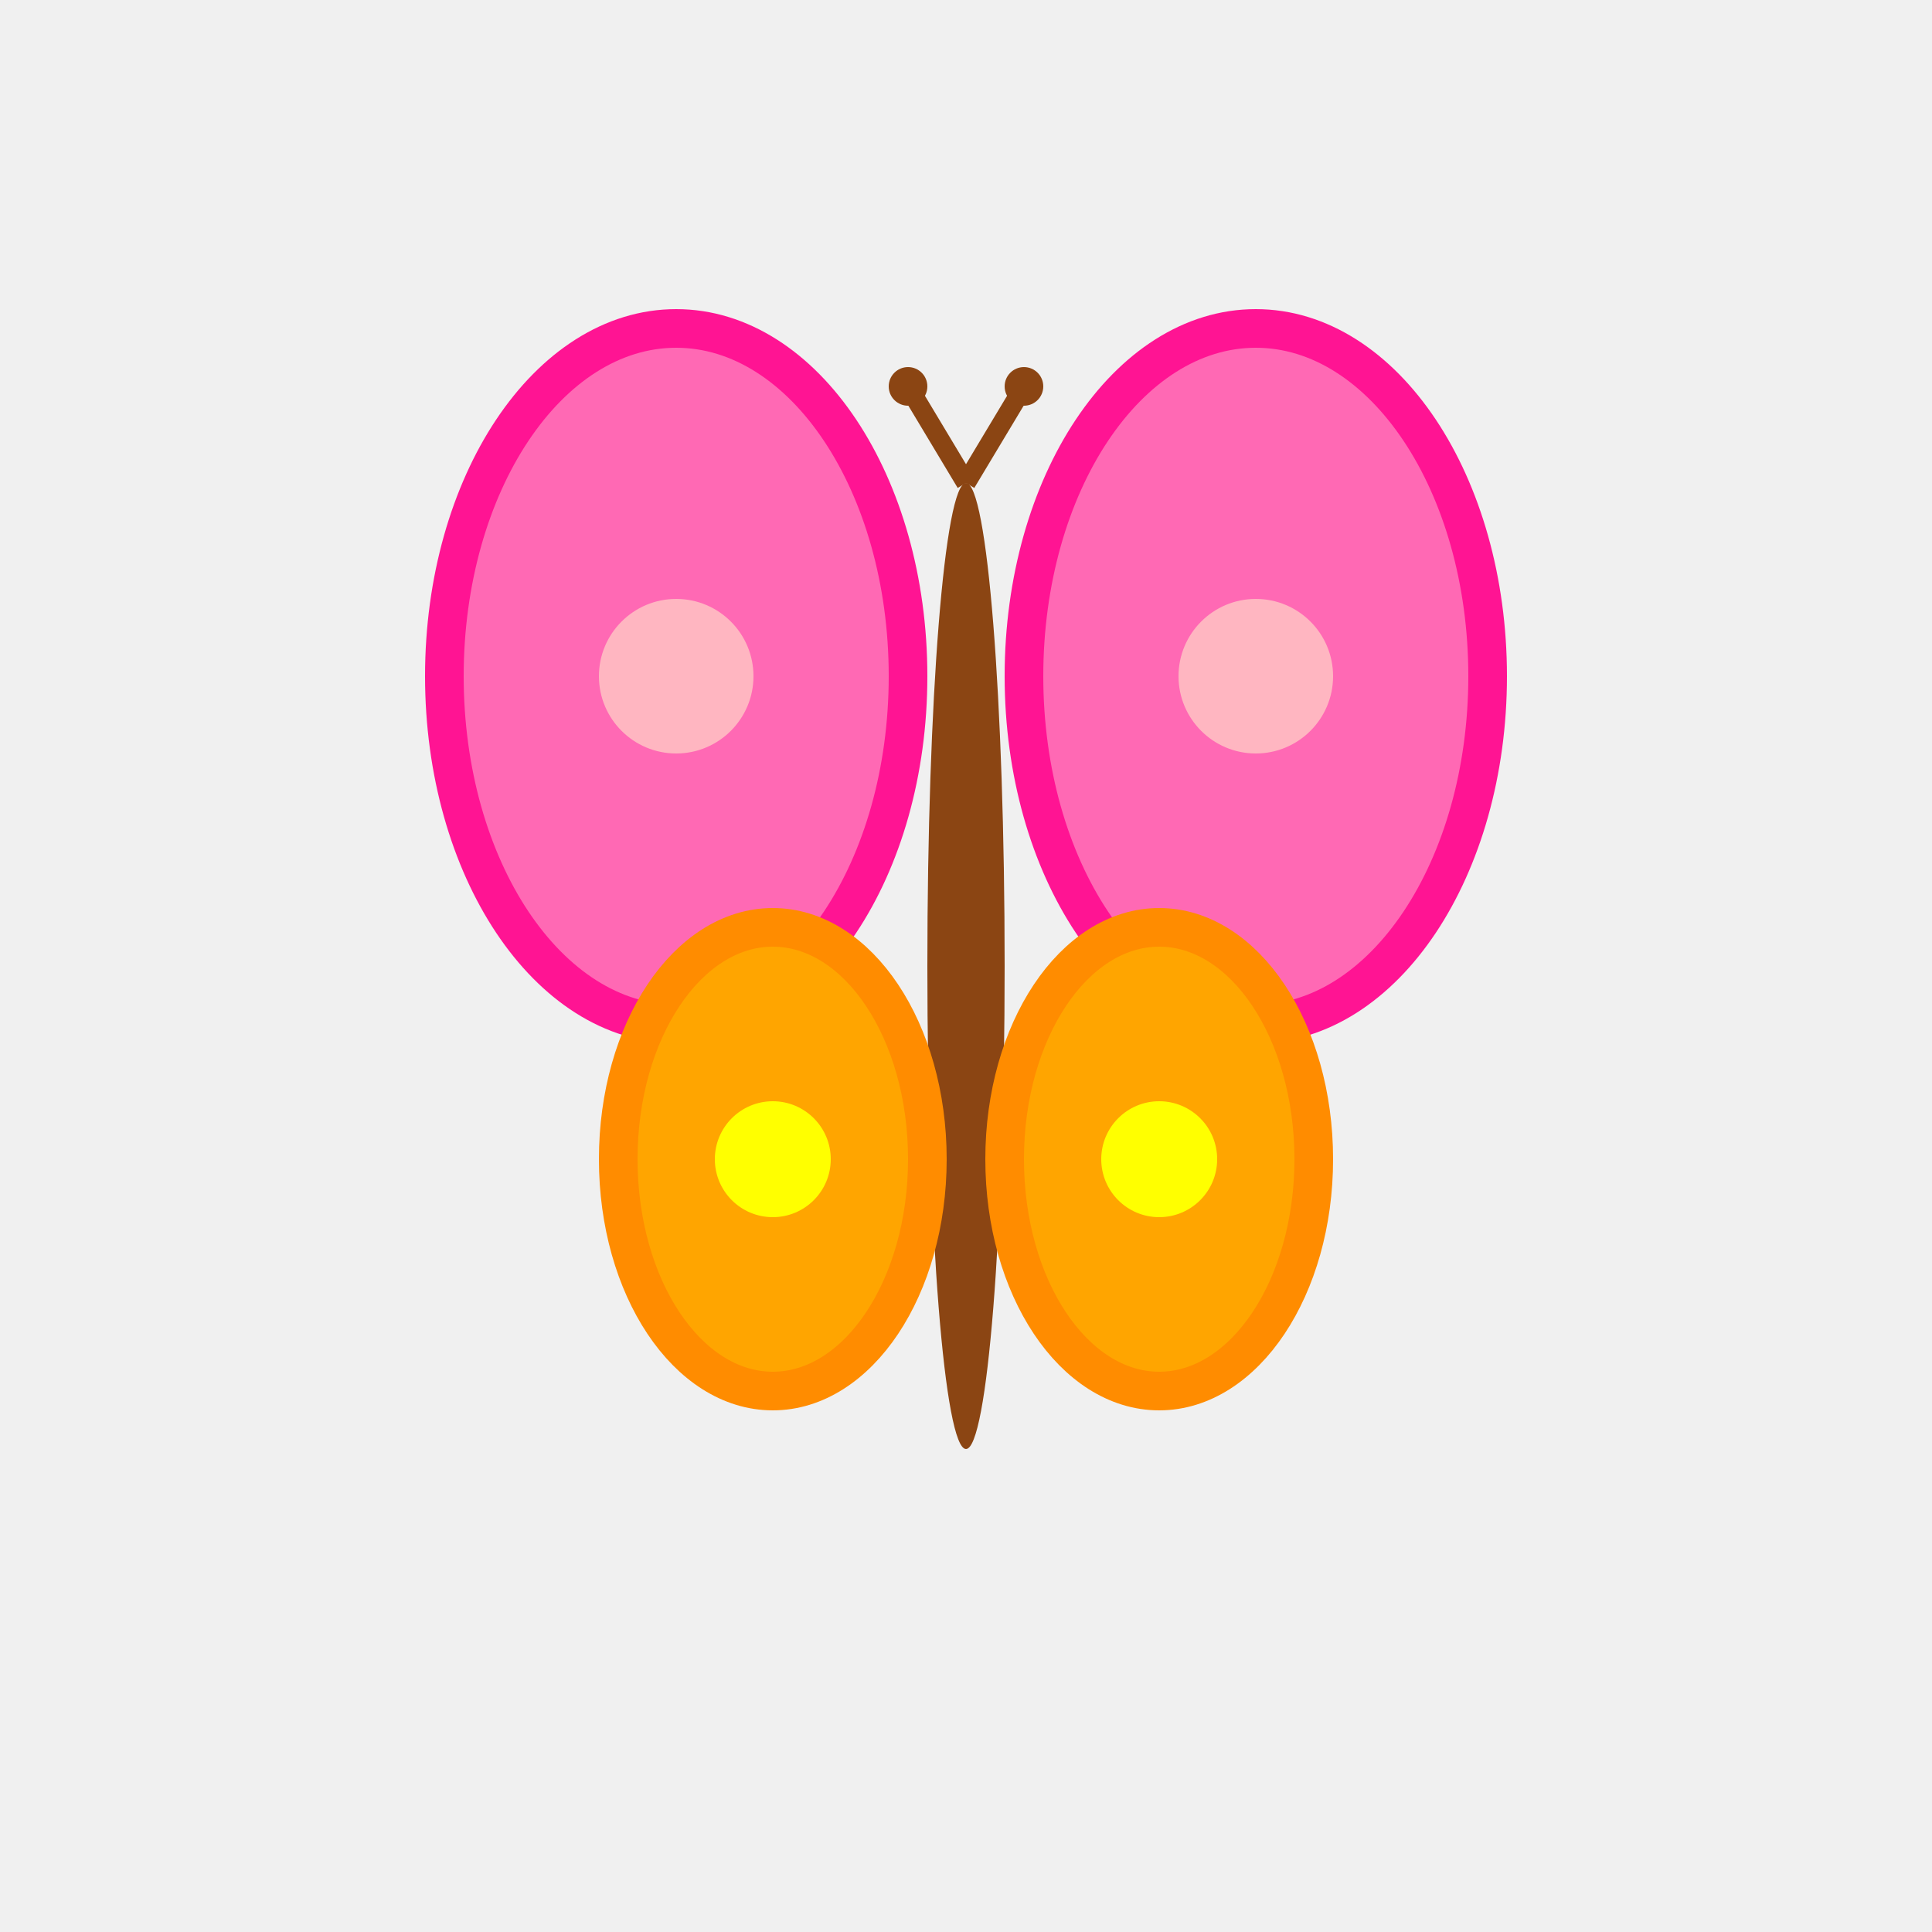
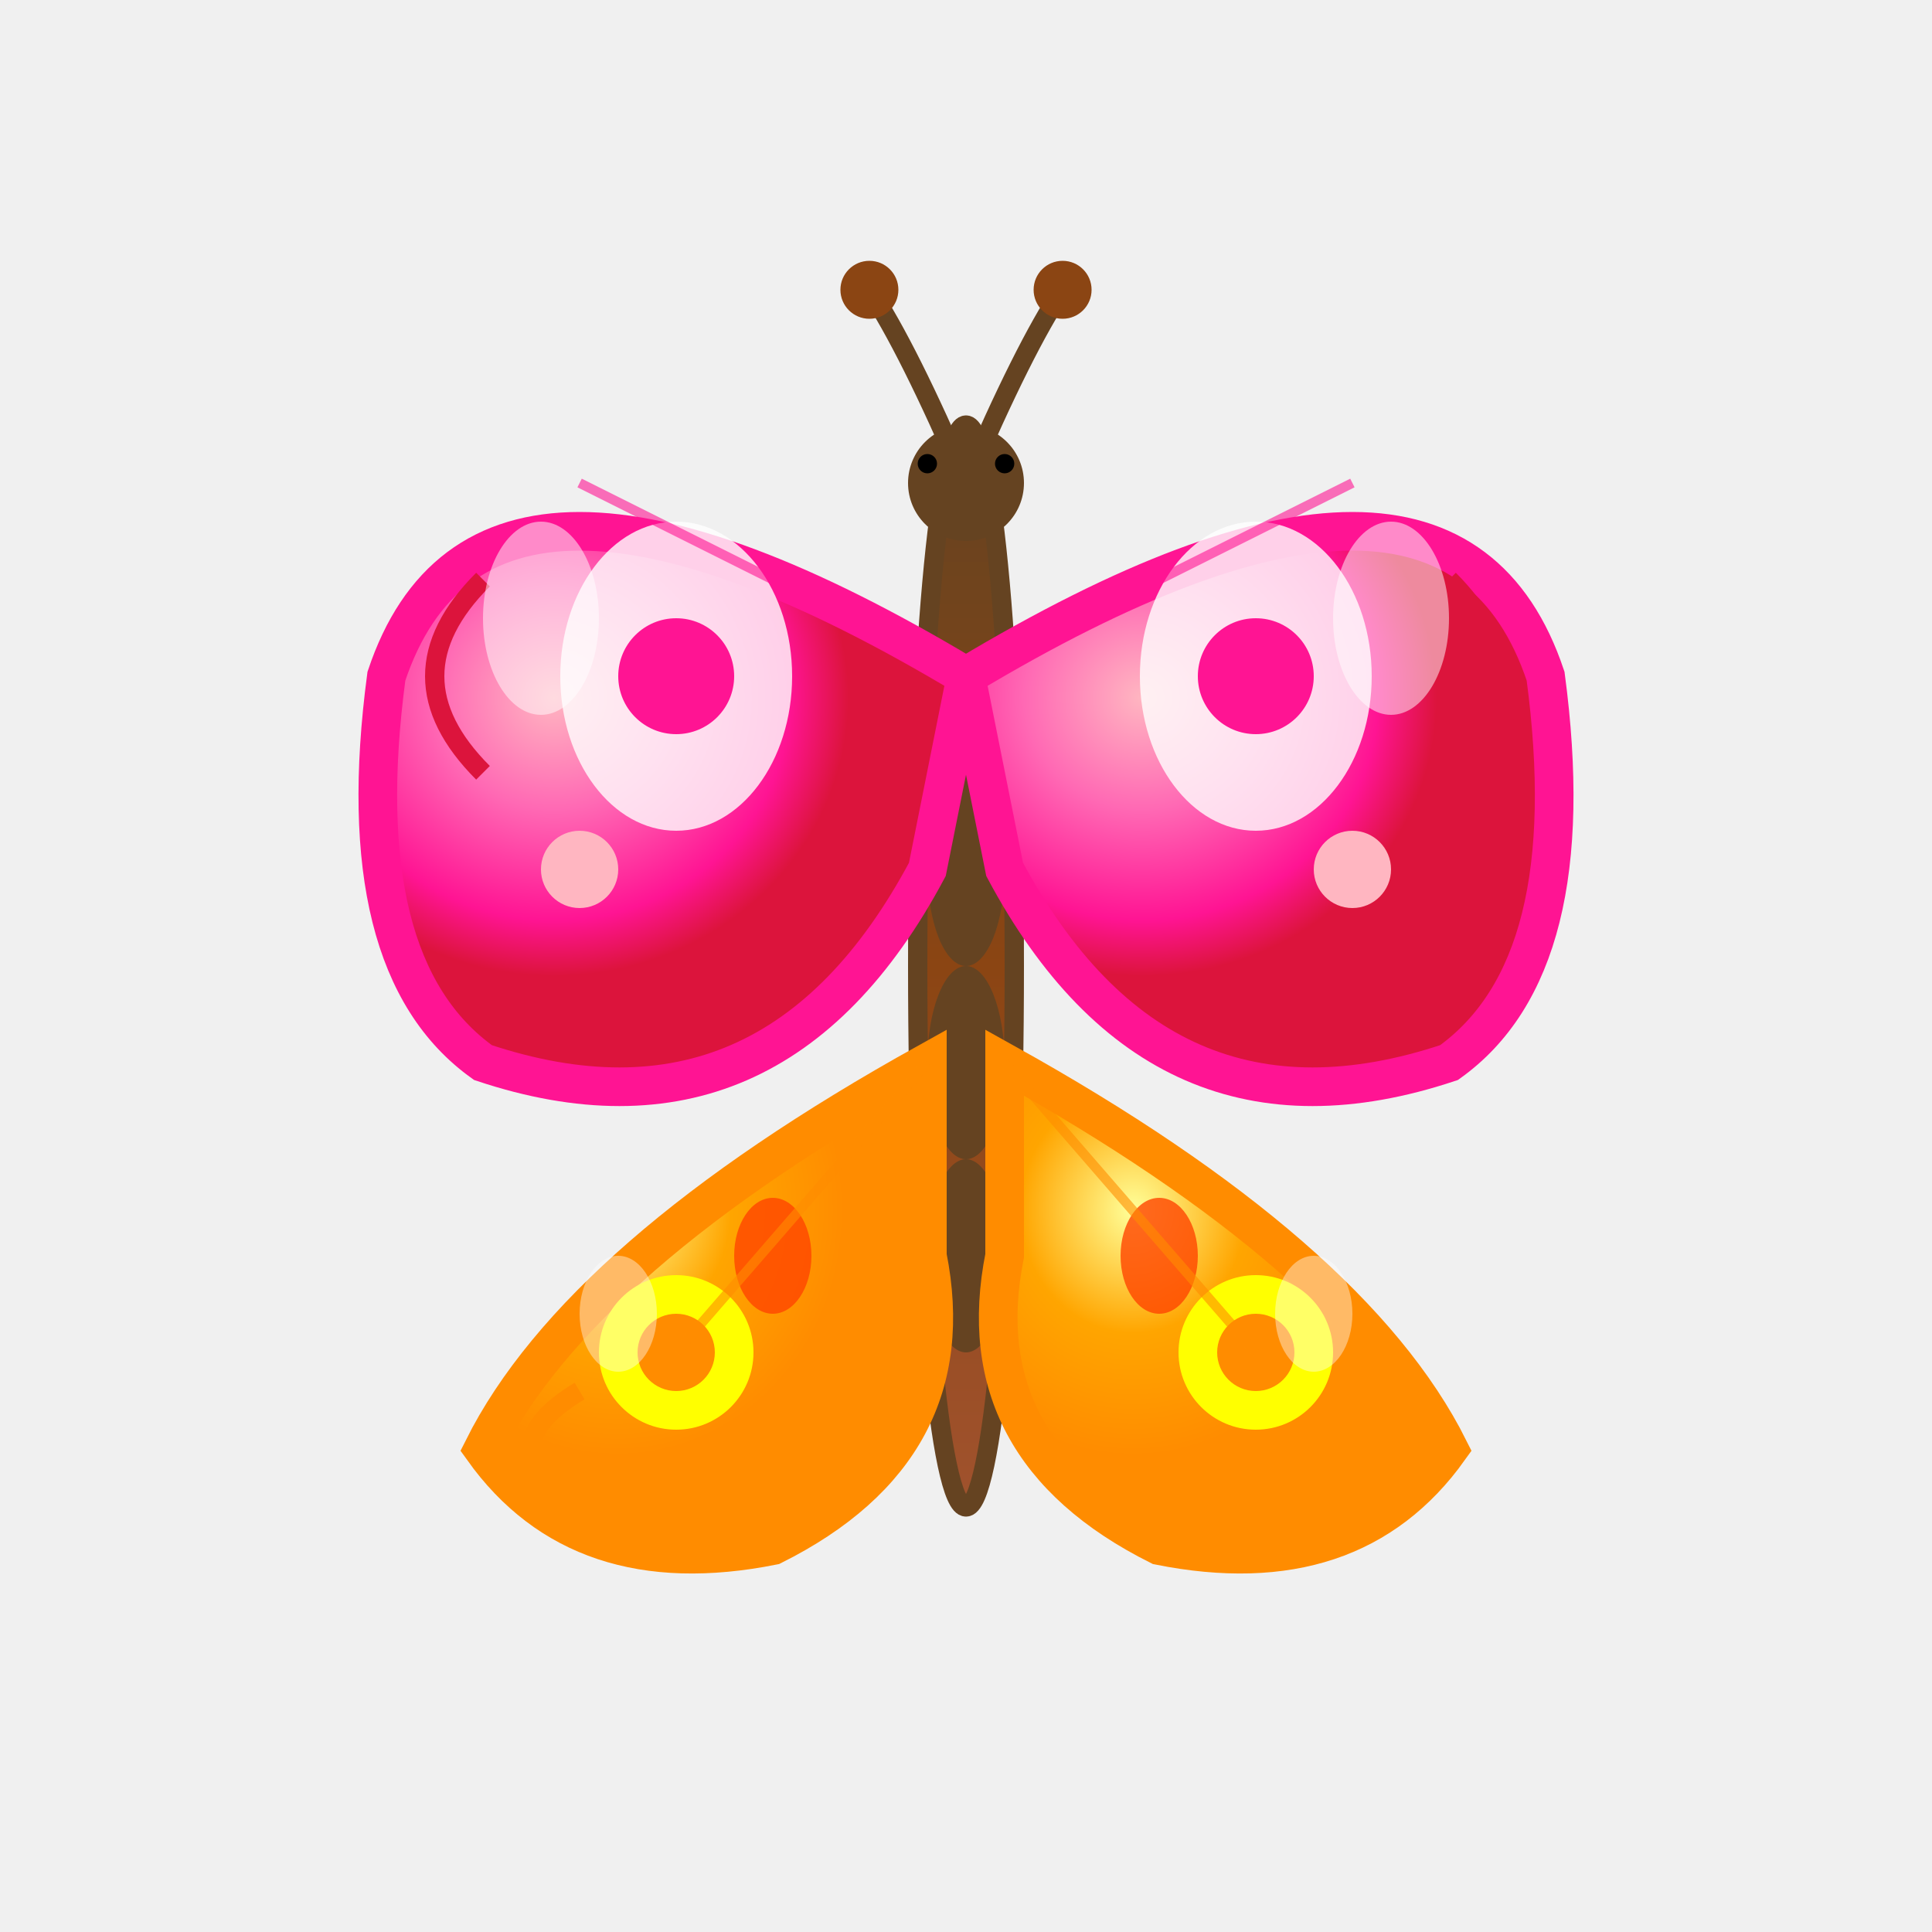
<svg xmlns="http://www.w3.org/2000/svg" viewBox="0 0 100 100">
-   <ellipse cx="50" cy="50" rx="2" ry="25" fill="#8B4513" />
-   <line x1="50" y1="25" x2="47" y2="20" stroke="#8B4513" stroke-width="1" />
-   <line x1="50" y1="25" x2="53" y2="20" stroke="#8B4513" stroke-width="1" />
-   <circle cx="47" cy="20" r="1" fill="#8B4513" />
-   <circle cx="53" cy="20" r="1" fill="#8B4513" />
-   <ellipse cx="35" cy="35" rx="12" ry="18" fill="#FF69B4" stroke="#FF1493" stroke-width="2" />
-   <ellipse cx="65" cy="35" rx="12" ry="18" fill="#FF69B4" stroke="#FF1493" stroke-width="2" />
-   <ellipse cx="40" cy="60" rx="8" ry="12" fill="#FFA500" stroke="#FF8C00" stroke-width="2" />
-   <ellipse cx="60" cy="60" rx="8" ry="12" fill="#FFA500" stroke="#FF8C00" stroke-width="2" />
-   <circle cx="35" cy="35" r="4" fill="#FFB6C1" />
-   <circle cx="65" cy="35" r="4" fill="#FFB6C1" />
-   <circle cx="40" cy="60" r="3" fill="#FFFF00" />
-   <circle cx="60" cy="60" r="3" fill="#FFFF00" />
+   <defs>
+     <radialGradient id="upperWingGrad" cx="0.3" cy="0.3">
+       <stop offset="0%" stop-color="#FFB6C1" />
+       <stop offset="40%" stop-color="#FF69B4" />
+       <stop offset="80%" stop-color="#FF1493" />
+       <stop offset="100%" stop-color="#DC143C" />
+     </radialGradient>
+     <radialGradient id="lowerWingGrad" cx="0.3" cy="0.3">
+       <stop offset="0%" stop-color="#FFFF99" />
+       <stop offset="50%" stop-color="#FFA500" />
+       <stop offset="100%" stop-color="#FF8C00" />
+     </radialGradient>
+     <linearGradient id="bodyGrad" x1="0" y1="0" x2="0" y2="1">
+       <stop offset="0%" stop-color="#654321" />
+       <stop offset="50%" stop-color="#8B4513" />
+       <stop offset="100%" stop-color="#A0522D" />
+     </linearGradient>
+   </defs>
+   <ellipse cx="50" cy="50" rx="2.5" ry="28" fill="url(#bodyGrad)" stroke="#654321" stroke-width="1" />
+   <ellipse cx="50" cy="45" rx="2" ry="5" fill="#654321" />
+   <ellipse cx="50" cy="55" rx="2" ry="5" fill="#654321" />
+   <ellipse cx="50" cy="65" rx="2" ry="5" fill="#654321" />
+   <circle cx="50" cy="25" r="3" fill="#654321" />
+   <circle cx="48" cy="24" r="0.5" fill="#000" />
+   <circle cx="52" cy="24" r="0.5" fill="#000" />
+   <path d="M 50 25 Q 47 18 45 15" stroke="#654321" stroke-width="1" fill="none" />
+   <path d="M 50 25 Q 53 18 55 15" stroke="#654321" stroke-width="1" fill="none" />
+   <circle cx="45" cy="15" r="1.5" fill="#8B4513" />
+   <circle cx="55" cy="15" r="1.5" fill="#8B4513" />
+   <path d="M 50 35 Q 25 20 20 35 Q 18 50 25 55 Q 40 60 48 45 Z" fill="url(#upperWingGrad)" stroke="#FF1493" stroke-width="2" />
+   <path d="M 50 35 Q 75 20 80 35 Q 82 50 75 55 Q 60 60 52 45 Z" fill="url(#upperWingGrad)" stroke="#FF1493" stroke-width="2" />
+   <path d="M 48 55 Q 30 65 25 75 Q 30 82 40 80 Q 50 75 48 65 Z" fill="url(#lowerWingGrad)" stroke="#FF8C00" stroke-width="2" />
+   <path d="M 52 55 Q 70 65 75 75 Q 70 82 60 80 Q 50 75 52 65 Z" fill="url(#lowerWingGrad)" stroke="#FF8C00" stroke-width="2" />
+   <ellipse cx="35" cy="35" rx="6" ry="8" fill="#FFFFFF" opacity="0.8" />
+   <ellipse cx="65" cy="35" rx="6" ry="8" fill="#FFFFFF" opacity="0.8" />
+   <circle cx="35" cy="35" r="3" fill="#FF1493" />
+   <circle cx="65" cy="35" r="3" fill="#FF1493" />
+   <circle cx="30" cy="45" r="2" fill="#FFB6C1" />
+   <circle cx="70" cy="45" r="2" fill="#FFB6C1" />
+   <circle cx="35" cy="70" r="4" fill="#FFFF00" />
+   <circle cx="65" cy="70" r="4" fill="#FFFF00" />
+   <circle cx="35" cy="70" r="2" fill="#FF8C00" />
+   <circle cx="65" cy="70" r="2" fill="#FF8C00" />
+   <ellipse cx="40" cy="65" rx="2" ry="3" fill="#FF4500" opacity="0.8" />
+   <ellipse cx="60" cy="65" rx="2" ry="3" fill="#FF4500" opacity="0.8" />
+   <path d="M 25 30 Q 20 35 25 40" stroke="#DC143C" stroke-width="1" fill="none" />
+   <path d="M 75 30 Q 80 35 75 40" stroke="#DC143C" stroke-width="1" fill="none" />
+   <path d="M 30 72 Q 25 75 30 78" stroke="#FF8C00" stroke-width="1" fill="none" />
+   <path d="M 70 72 Q 75 75 70 78" stroke="#FF8C00" stroke-width="1" fill="none" />
+   <line x1="50" y1="35" x2="30" y2="25" stroke="#FF1493" stroke-width="0.5" opacity="0.6" />
+   <line x1="50" y1="35" x2="70" y2="25" stroke="#FF1493" stroke-width="0.5" opacity="0.6" />
+   <line x1="48" y1="55" x2="35" y2="70" stroke="#FF8C00" stroke-width="0.5" opacity="0.6" />
+   <line x1="52" y1="55" x2="65" y2="70" stroke="#FF8C00" stroke-width="0.5" opacity="0.6" />
+   <ellipse cx="28" cy="32" rx="3" ry="5" fill="#FFFFFF" opacity="0.5" />
+   <ellipse cx="72" cy="32" rx="3" ry="5" fill="#FFFFFF" opacity="0.5" />
+   <ellipse cx="32" cy="68" rx="2" ry="3" fill="#FFFFFF" opacity="0.4" />
+   <ellipse cx="68" cy="68" rx="2" ry="3" fill="#FFFFFF" opacity="0.4" />
</svg>
